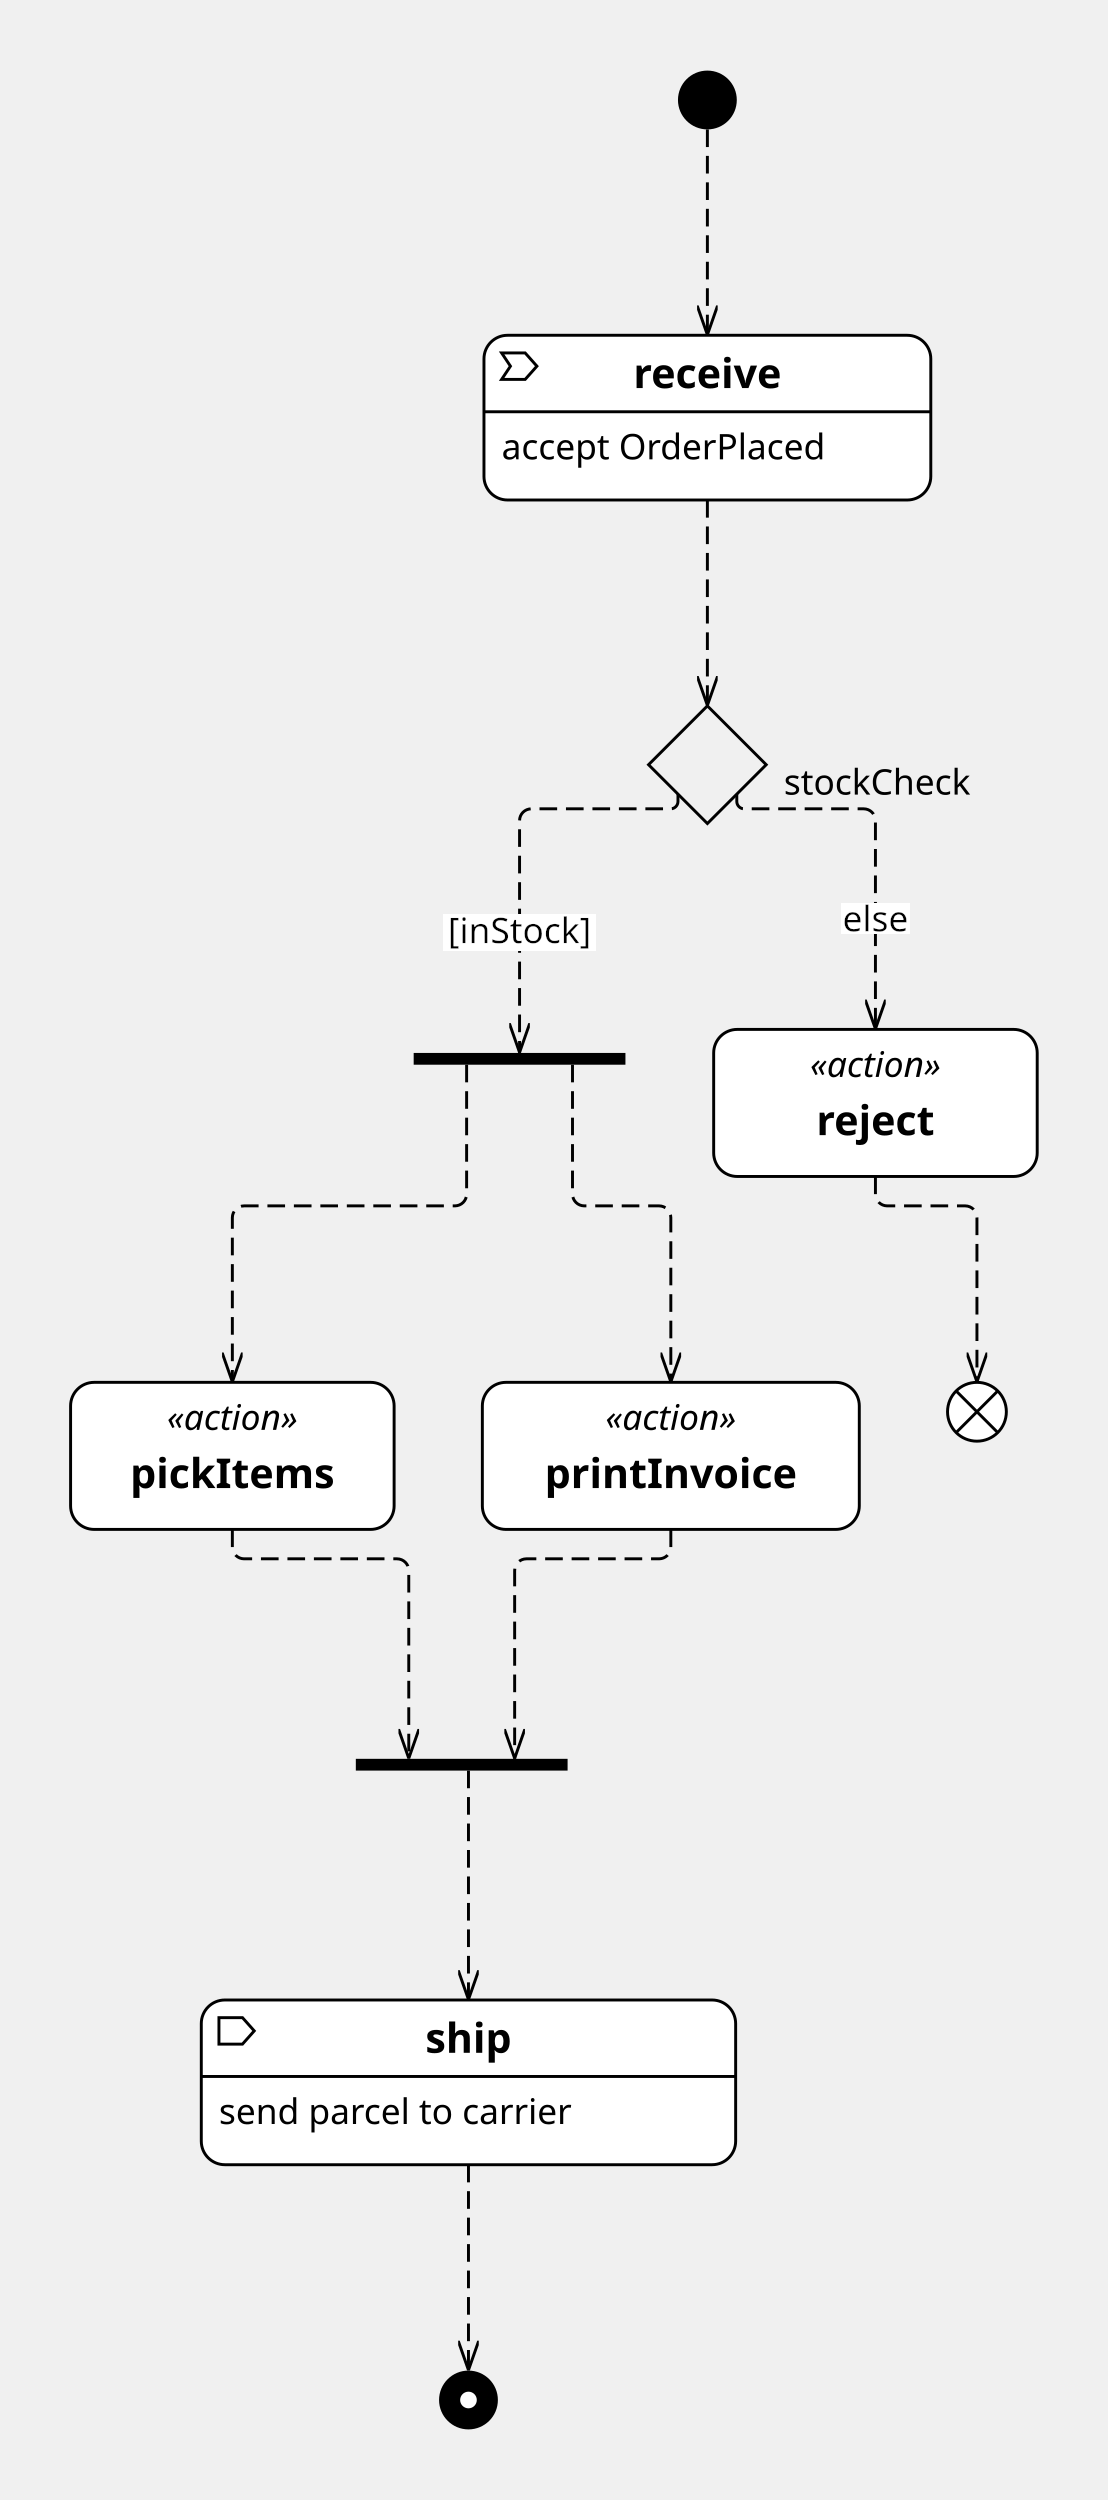
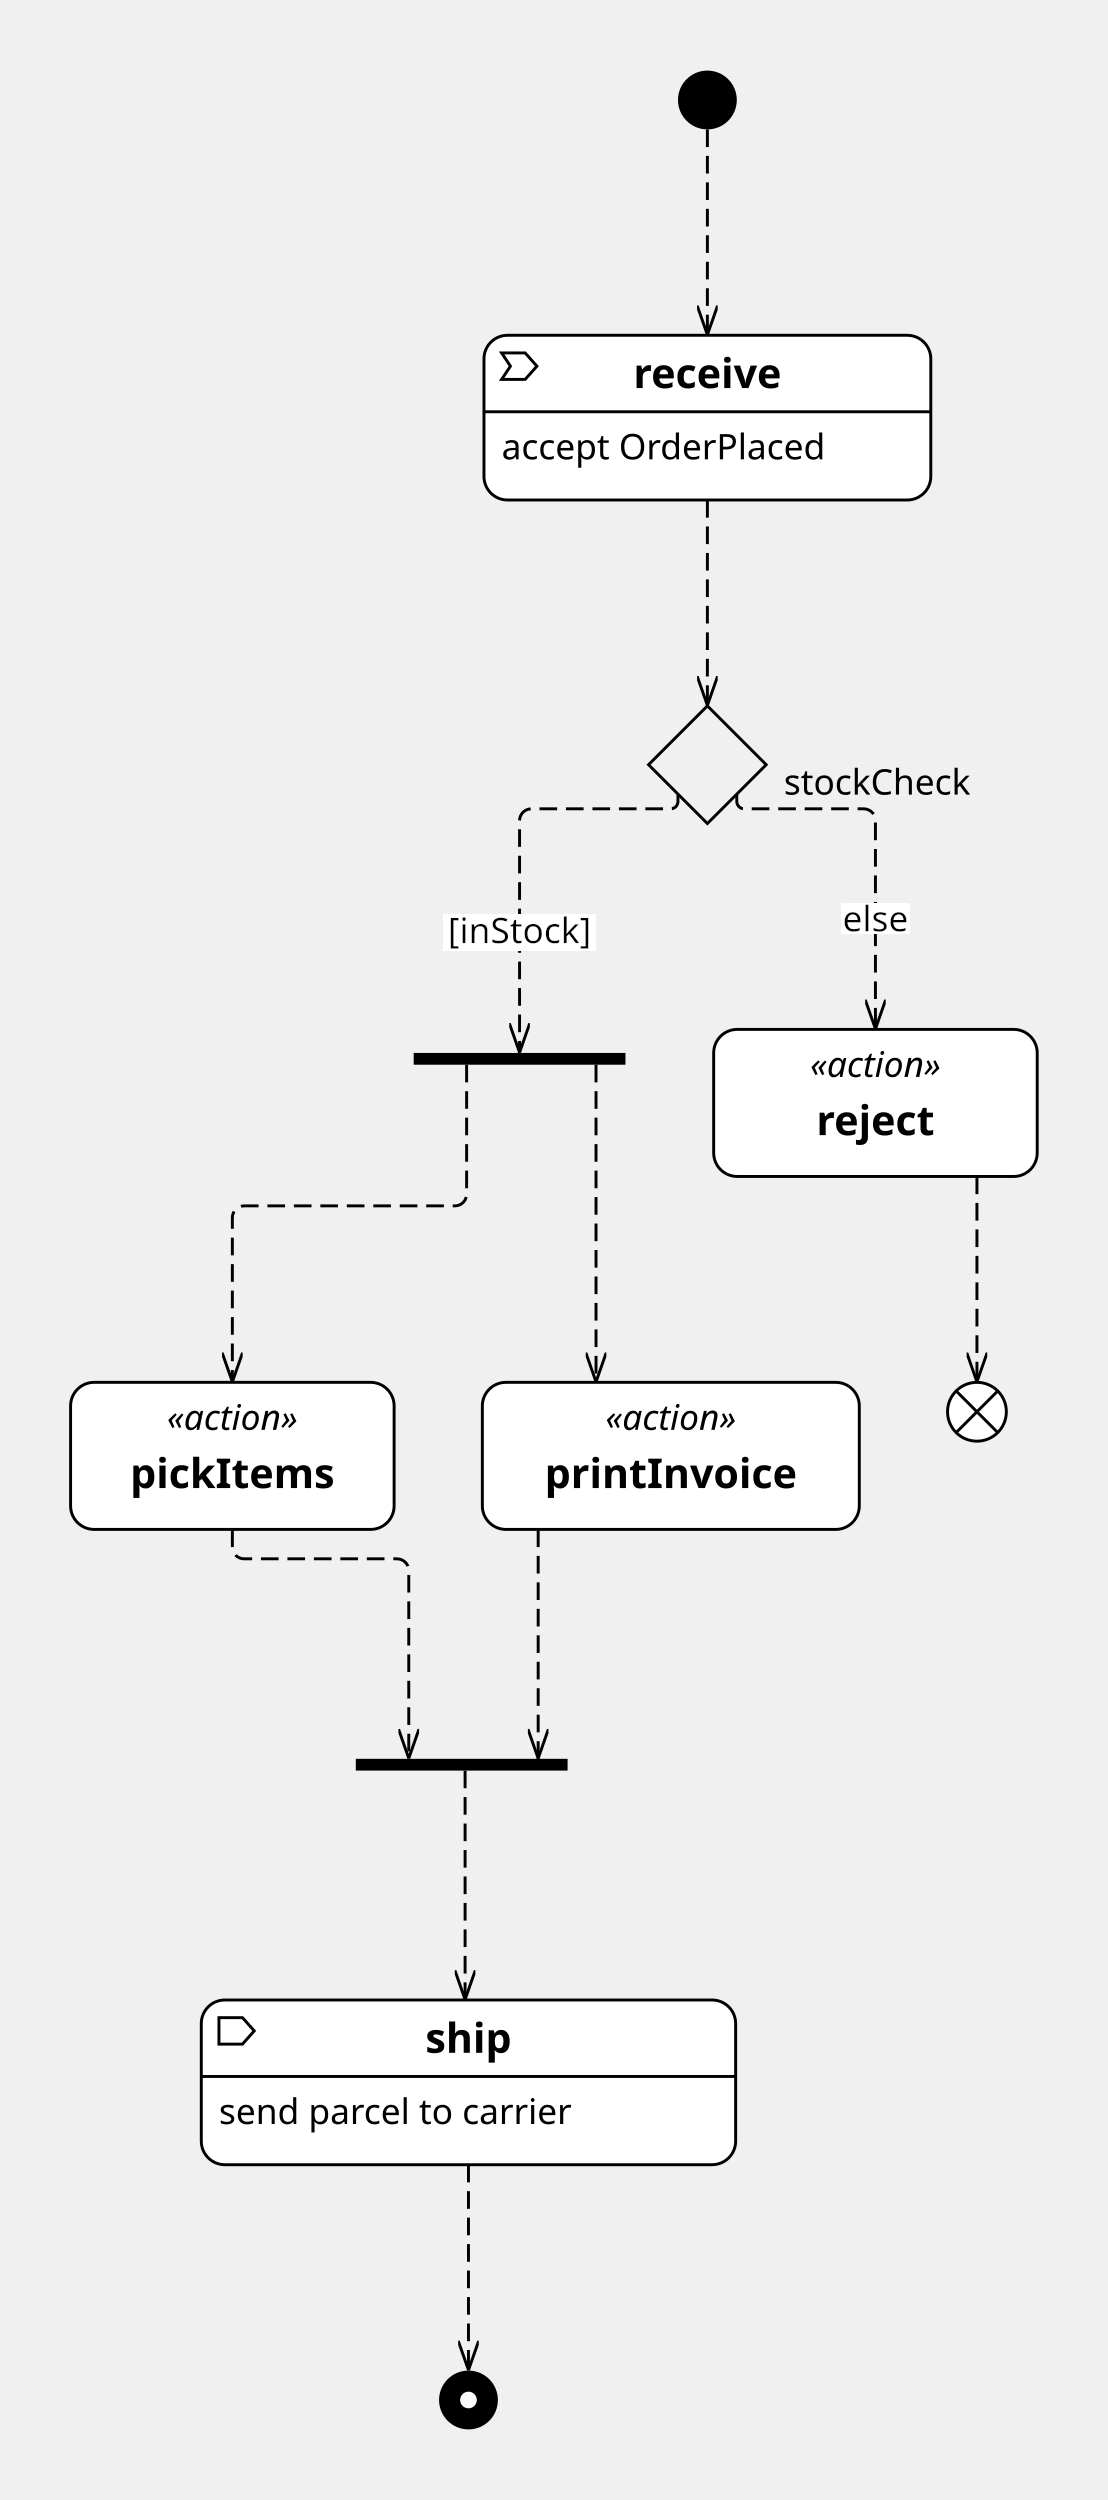
<svg xmlns="http://www.w3.org/2000/svg" width="376.65" height="850.00" viewBox="0 0 376.65 850.00">
  <defs>
    <marker id="line-end-open-chevron" markerWidth="10.165" markerHeight="7" refX="10.165" refY="3.5" orient="auto">
      <polyline points="0 0, 10 3.5, 0 7" fill="none" stroke="#000000" stroke-width="1.00" stroke-linejoin="bevel" />
    </marker>
    <marker id="line-end-hollow-triangle" markerWidth="10.165" markerHeight="7" refX="10.165" refY="3.5" orient="auto">
      <polygon points="0 0, 10 3.5, 0 7" fill="#FFFFFF" stroke="#000000" stroke-width="1.00" stroke-linejoin="bevel" />
    </marker>
    <marker id="line-end-filled-arrow" markerWidth="10.165" markerHeight="7" refX="10.165" refY="3.5" orient="auto">
      <polygon points="0 0, 10 3.5, 0 7" fill="#000000" stroke="#000000" stroke-width="1.00" stroke-linejoin="bevel" />
    </marker>
    <marker id="line-end-hollow-triangle-crossbar" markerWidth="14.665" markerHeight="7" refX="14.665" refY="3.5" orient="auto">
      <polygon points="4.5 0, 14.5 3.5, 4.5 7" fill="#FFFFFF" stroke="#000000" stroke-width="1.00" stroke-linejoin="bevel" />
      <line x1="1" y1="0" x2="1" y2="7" stroke="#000000" stroke-width="1.00" />
    </marker>
    <marker id="line-end-hollow-diamond" markerWidth="14" markerHeight="8" refX="13.277" refY="4" orient="auto">
      <polygon points="1 4, 7 0, 13 4, 7 8" fill="#FFFFFF" stroke="#000000" stroke-width="1.00" stroke-linejoin="bevel" />
    </marker>
    <marker id="line-end-filled-diamond" markerWidth="14" markerHeight="8" refX="13.277" refY="4" orient="auto">
      <polygon points="1 4, 7 0, 13 4, 7 8" fill="#000000" stroke="#000000" stroke-width="1.00" stroke-linejoin="bevel" />
    </marker>
    <marker id="line-end-circle" markerWidth="10" markerHeight="10" refX="9.5" refY="5" orient="auto">
      <circle cx="5" cy="5" r="4" fill="#FFFFFF" stroke="#000000" stroke-width="1.00" />
    </marker>
    <marker id="line-end-bar" markerWidth="4" markerHeight="12" refX="2.5" refY="6" orient="auto">
      <line x1="2" y1="0" x2="2" y2="12" stroke="#000000" stroke-width="1.00" />
    </marker>
    <filter id="label-bg" x="-0.05" y="-0.05" width="1.1" height="1.1">
      <feFlood flood-color="#FFFFFF" />
      <feComposite in="SourceGraphic" operator="over" />
    </filter>
  </defs>
  <rect x="164.55" y="114.00" width="151.92" height="56.00" fill="#FFFFFF" stroke="#000000" stroke-width="1.00" rx="8.00" ry="8.00" />
  <polygon points="170.55,120.00 178.55,120.00 182.55,124.50 178.55,129.00 170.55,129.00 173.55,124.50" fill="#FFFFFF" stroke="#000000" stroke-width="1.00" />
  <text x="240.51" y="127.00" font-family="Noto Sans, sans-serif" font-size="14.00" font-weight="bold" fill="#000000" text-anchor="middle" dominant-baseline="middle">receive</text>
  <line x1="164.55" y1="140.00" x2="316.47" y2="140.00" stroke="#000000" stroke-width="1.00" />
  <text x="170.55" y="152.00" font-family="Noto Sans, sans-serif" font-size="12.00" fill="#000000" text-anchor="start" dominant-baseline="middle">accept OrderPlaced</text>
  <polygon points="240.51,240.00 260.51,260.00 240.51,280.00 220.51,260.00" fill="none" stroke="#000000" stroke-width="1.00" />
  <text x="266.51" y="266.00" font-family="Noto Sans, sans-serif" font-size="12.00" fill="#000000" text-anchor="start" dominant-baseline="middle">stockCheck</text>
  <rect x="140.65" y="358.00" width="72.00" height="4.00" fill="#000000" />
  <rect x="24.00" y="470.00" width="110.00" height="50.00" fill="#FFFFFF" stroke="#000000" stroke-width="1.00" rx="8.00" ry="8.00" />
  <text x="79.00" y="482.00" font-family="Noto Sans, sans-serif" font-size="12.00" font-style="italic" fill="#000000" text-anchor="middle" dominant-baseline="middle">«action»</text>
  <text x="79.00" y="501.00" font-family="Noto Sans, sans-serif" font-size="14.00" font-weight="bold" fill="#000000" text-anchor="middle" dominant-baseline="middle">pickItems</text>
  <rect x="164.00" y="470.00" width="128.16" height="50.00" fill="#FFFFFF" stroke="#000000" stroke-width="1.00" rx="8.00" ry="8.00" />
  <text x="228.08" y="482.00" font-family="Noto Sans, sans-serif" font-size="12.00" font-style="italic" fill="#000000" text-anchor="middle" dominant-baseline="middle">«action»</text>
  <text x="228.08" y="501.00" font-family="Noto Sans, sans-serif" font-size="14.00" font-weight="bold" fill="#000000" text-anchor="middle" dominant-baseline="middle">printInvoice</text>
  <rect x="120.98" y="598.00" width="72.00" height="4.00" fill="#000000" />
  <rect x="68.44" y="680.00" width="181.68" height="56.00" fill="#FFFFFF" stroke="#000000" stroke-width="1.00" rx="8.00" ry="8.00" />
  <polygon points="74.44,686.00 82.44,686.00 86.44,690.50 82.44,695.00 74.44,695.00" fill="#FFFFFF" stroke="#000000" stroke-width="1.00" />
  <text x="159.28" y="693.00" font-family="Noto Sans, sans-serif" font-size="14.00" font-weight="bold" fill="#000000" text-anchor="middle" dominant-baseline="middle">ship</text>
  <line x1="68.44" y1="706.00" x2="250.12" y2="706.00" stroke="#000000" stroke-width="1.00" />
  <text x="74.44" y="718.00" font-family="Noto Sans, sans-serif" font-size="12.00" fill="#000000" text-anchor="start" dominant-baseline="middle">send parcel to carrier</text>
  <rect x="242.65" y="350.00" width="110.00" height="50.00" fill="#FFFFFF" stroke="#000000" stroke-width="1.00" rx="8.00" ry="8.00" />
  <text x="297.65" y="362.00" font-family="Noto Sans, sans-serif" font-size="12.00" font-style="italic" fill="#000000" text-anchor="middle" dominant-baseline="middle">«action»</text>
  <text x="297.65" y="381.00" font-family="Noto Sans, sans-serif" font-size="14.00" font-weight="bold" fill="#000000" text-anchor="middle" dominant-baseline="middle">reject</text>
  <circle cx="332.16" cy="480.00" r="10.00" fill="#FFFFFF" stroke="#000000" stroke-width="1.00" />
  <line x1="325.09" y1="472.93" x2="339.23" y2="487.07" stroke="#000000" stroke-width="1.00" />
  <line x1="325.09" y1="487.07" x2="339.23" y2="472.93" stroke="#000000" stroke-width="1.00" />
  <path d="M 240.51 170.00 L 240.51 240.00" fill="none" stroke="#000000" stroke-width="1.00" marker-end="url(#line-end-open-chevron)" stroke-dasharray="6 3" />
  <path d="M 230.51 270.00 L 230.51 272.50 A 2.50 2.50 0 0 1 228.01 275.00 L 180.65 275.00 A 4.00 4.00 0 0 0 176.65 279.00 L 176.65 358.00" fill="none" stroke="#000000" stroke-width="1.00" marker-end="url(#line-end-open-chevron)" stroke-dasharray="6 3" />
  <path d="M 250.51 270.00 L 250.51 272.50 A 2.50 2.50 0 0 0 253.01 275.00 L 293.65 275.00 A 4.00 4.00 0 0 1 297.65 279.00 L 297.65 350.00" fill="none" stroke="#000000" stroke-width="1.00" marker-end="url(#line-end-open-chevron)" stroke-dasharray="6 3" />
  <path d="M 158.65 362.00 L 158.65 406.00 A 4.00 4.00 0 0 1 154.65 410.00 L 83.00 410.00 A 4.00 4.00 0 0 0 79.00 414.00 L 79.00 470.00" fill="none" stroke="#000000" stroke-width="1.00" marker-end="url(#line-end-open-chevron)" stroke-dasharray="6 3" />
-   <path d="M 194.65 362.00 L 194.65 406.00 A 4.00 4.00 0 0 0 198.65 410.00 L 224.08 410.00 A 4.00 4.00 0 0 1 228.08 414.00 L 228.08 470.00" fill="none" stroke="#000000" stroke-width="1.00" marker-end="url(#line-end-open-chevron)" stroke-dasharray="6 3" />
+   <path d="M 202.65 362.00 L 202.65 470.00" fill="none" stroke="#000000" stroke-width="1.00" marker-end="url(#line-end-open-chevron)" stroke-dasharray="6 3" />
  <path d="M 79.00 520.00 L 79.00 526.00 A 4.00 4.00 0 0 0 83.00 530.00 L 134.98 530.00 A 4.00 4.00 0 0 1 138.98 534.00 L 138.98 598.00" fill="none" stroke="#000000" stroke-width="1.00" marker-end="url(#line-end-open-chevron)" stroke-dasharray="6 3" />
-   <path d="M 228.08 520.00 L 228.08 526.00 A 4.00 4.00 0 0 1 224.08 530.00 L 178.98 530.00 A 4.00 4.00 0 0 0 174.98 534.00 L 174.98 598.00" fill="none" stroke="#000000" stroke-width="1.00" marker-end="url(#line-end-open-chevron)" stroke-dasharray="6 3" />
-   <path d="M 159.28 602.00 L 159.28 680.00" fill="none" stroke="#000000" stroke-width="1.00" marker-end="url(#line-end-open-chevron)" stroke-dasharray="6 3" />
-   <path d="M 297.65 400.00 L 297.65 406.00 A 4.00 4.00 0 0 0 301.65 410.00 L 328.16 410.00 A 4.00 4.00 0 0 1 332.16 414.00 L 332.16 470.00" fill="none" stroke="#000000" stroke-width="1.00" marker-end="url(#line-end-open-chevron)" stroke-dasharray="6 3" />
+   <path d="M 182.98 520.00 L 182.98 598.00" fill="none" stroke="#000000" stroke-width="1.00" marker-end="url(#line-end-open-chevron)" stroke-dasharray="6 3" />
+   <path d="M 158.13 602.00 L 158.13 680.00" fill="none" stroke="#000000" stroke-width="1.00" marker-end="url(#line-end-open-chevron)" stroke-dasharray="6 3" />
+   <path d="M 332.16 400.00 L 332.16 470.00" fill="none" stroke="#000000" stroke-width="1.00" marker-end="url(#line-end-open-chevron)" stroke-dasharray="6 3" />
  <circle cx="240.51" cy="34.00" r="10.00" fill="#000000" />
  <path d="M 240.51 44.00 L 240.51 114.00" fill="none" stroke="#000000" stroke-width="1.00" marker-end="url(#line-end-open-chevron)" stroke-dasharray="6 3" />
  <circle cx="159.28" cy="816.00" r="10.00" fill="#000000" />
  <circle cx="159.28" cy="816.00" r="3.33" fill="white" stroke="#000000" stroke-width="1.00" />
  <path d="M 159.28 736.00 L 159.28 806.00" fill="none" stroke="#000000" stroke-width="1.00" marker-end="url(#line-end-open-chevron)" stroke-dasharray="6 3" />
  <text x="176.65" y="316.50" font-family="Noto Sans, sans-serif" font-size="12.00" fill="#000000" text-anchor="middle" dominant-baseline="middle" filter="url(#label-bg)">[inStock]</text>
  <text x="297.65" y="312.50" font-family="Noto Sans, sans-serif" font-size="12.00" fill="#000000" text-anchor="middle" dominant-baseline="middle" filter="url(#label-bg)">else</text>
</svg>
